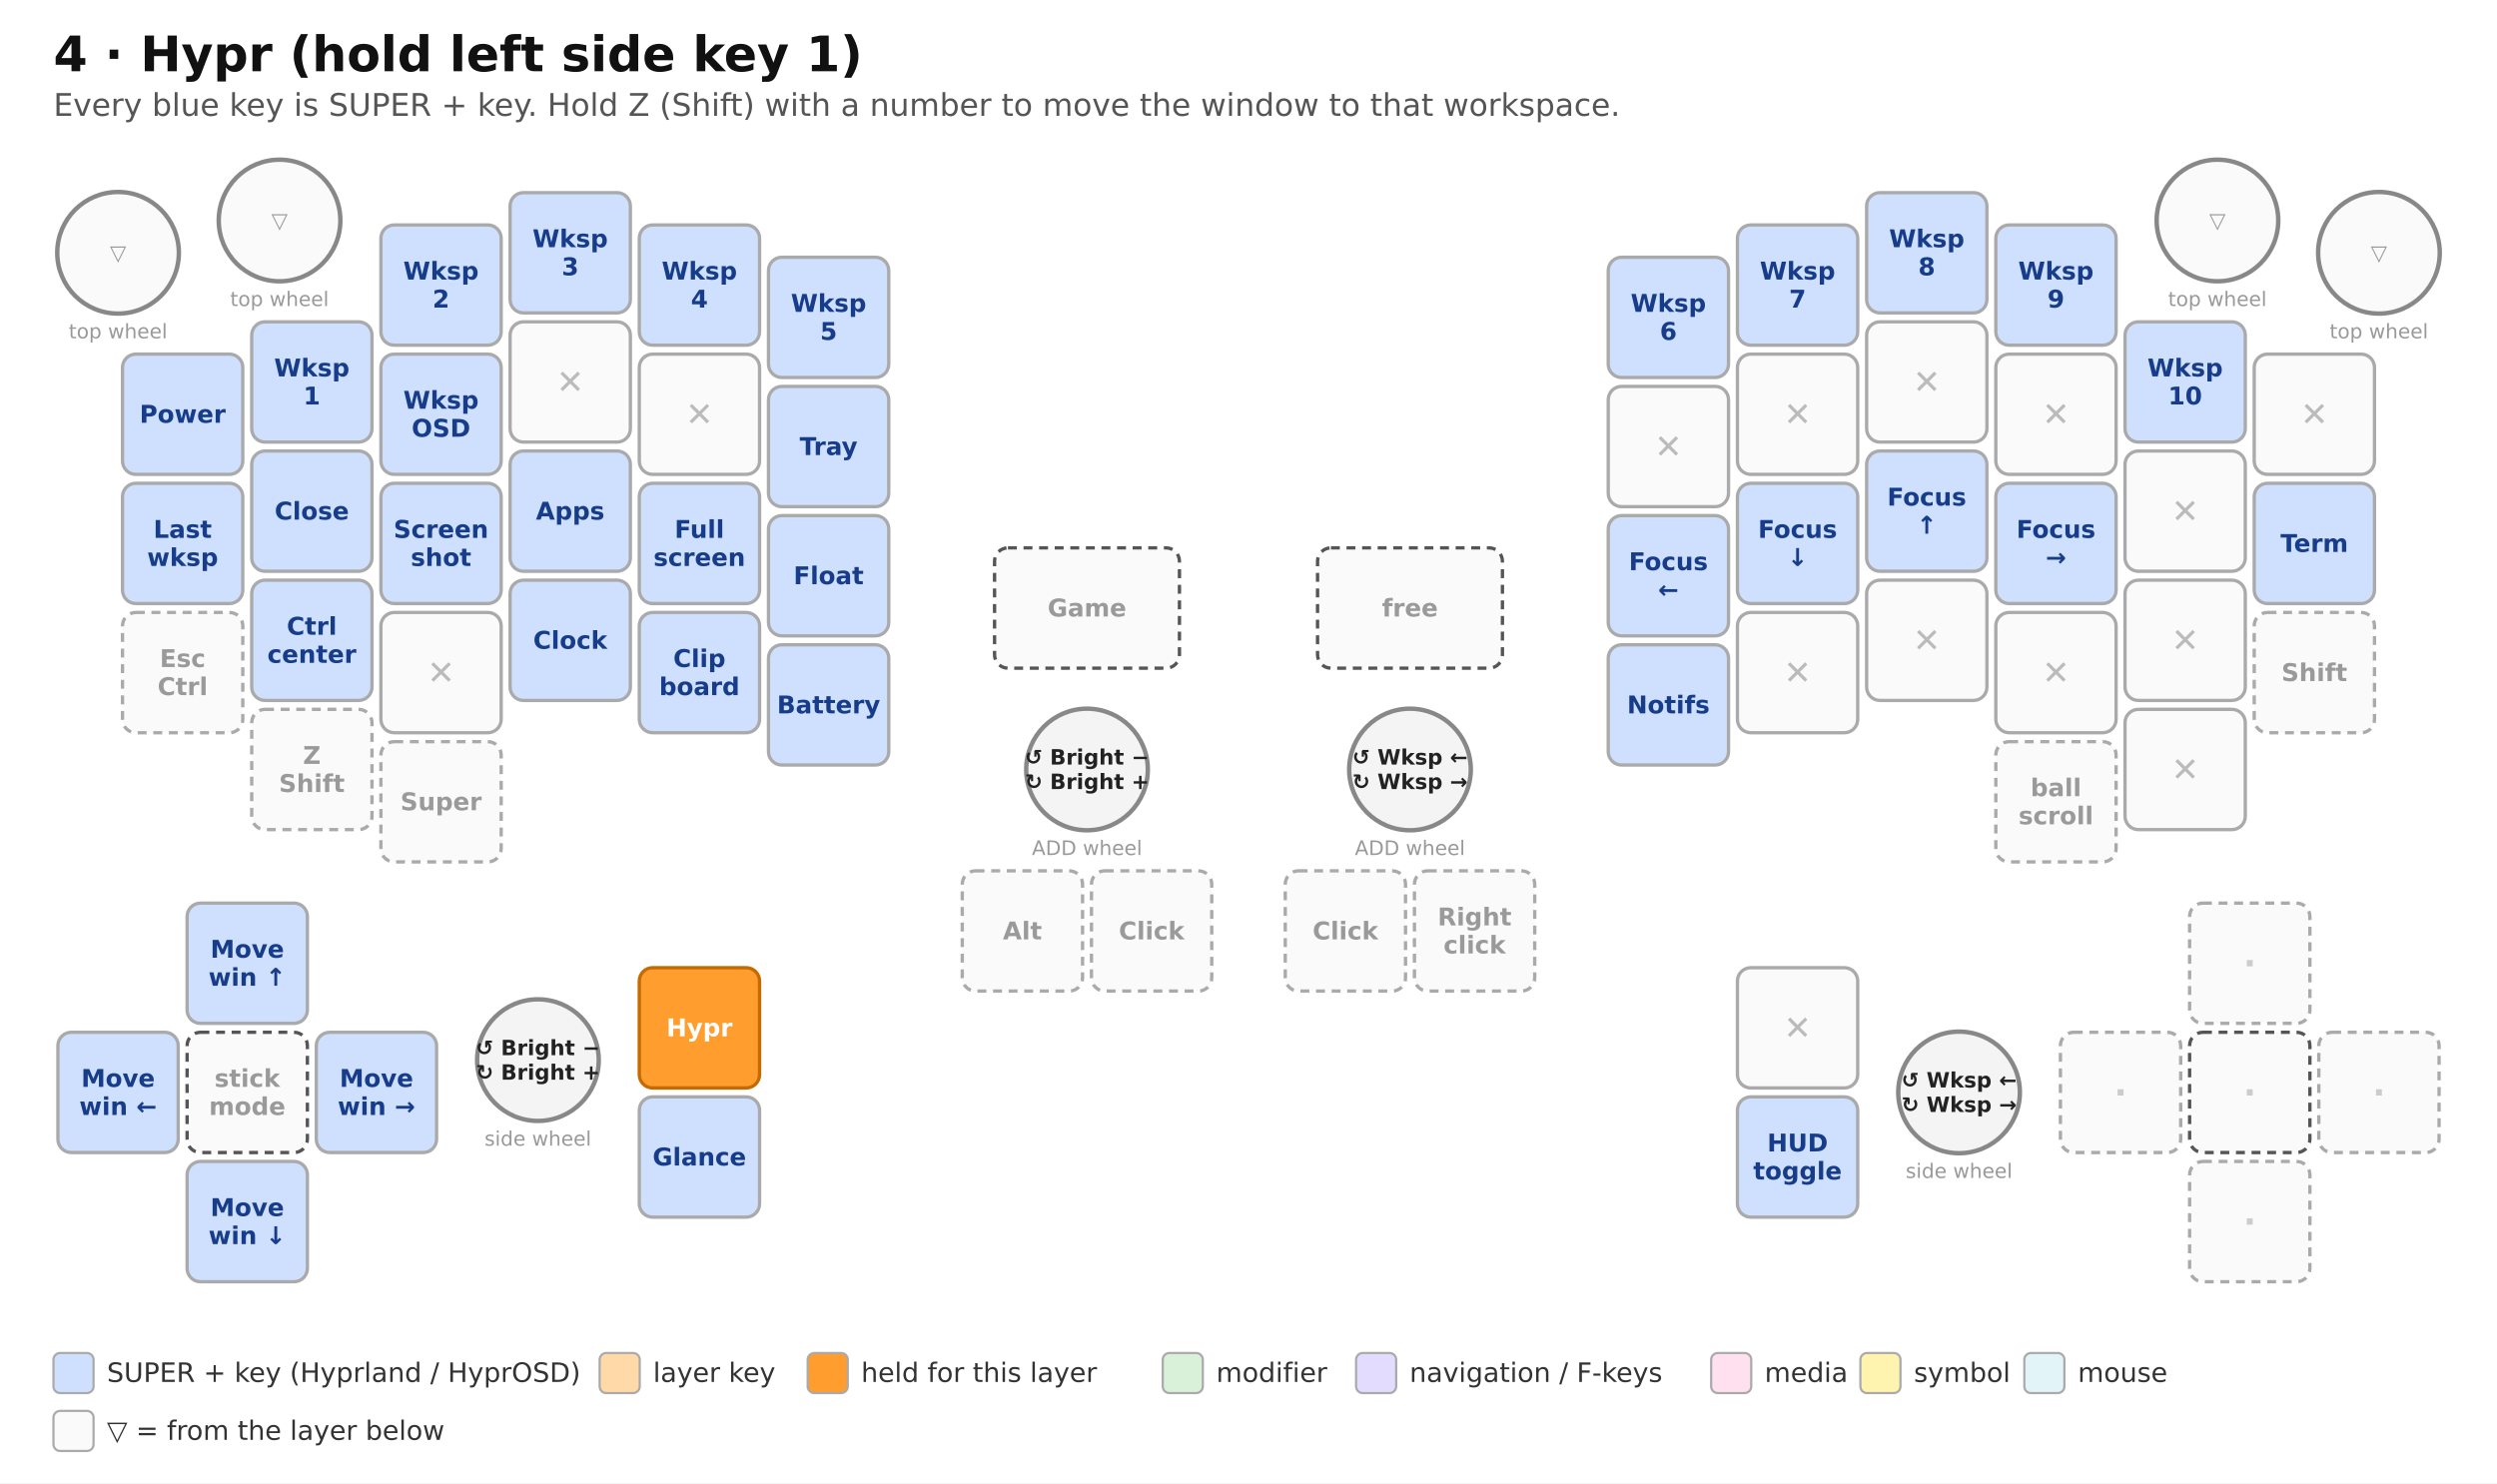
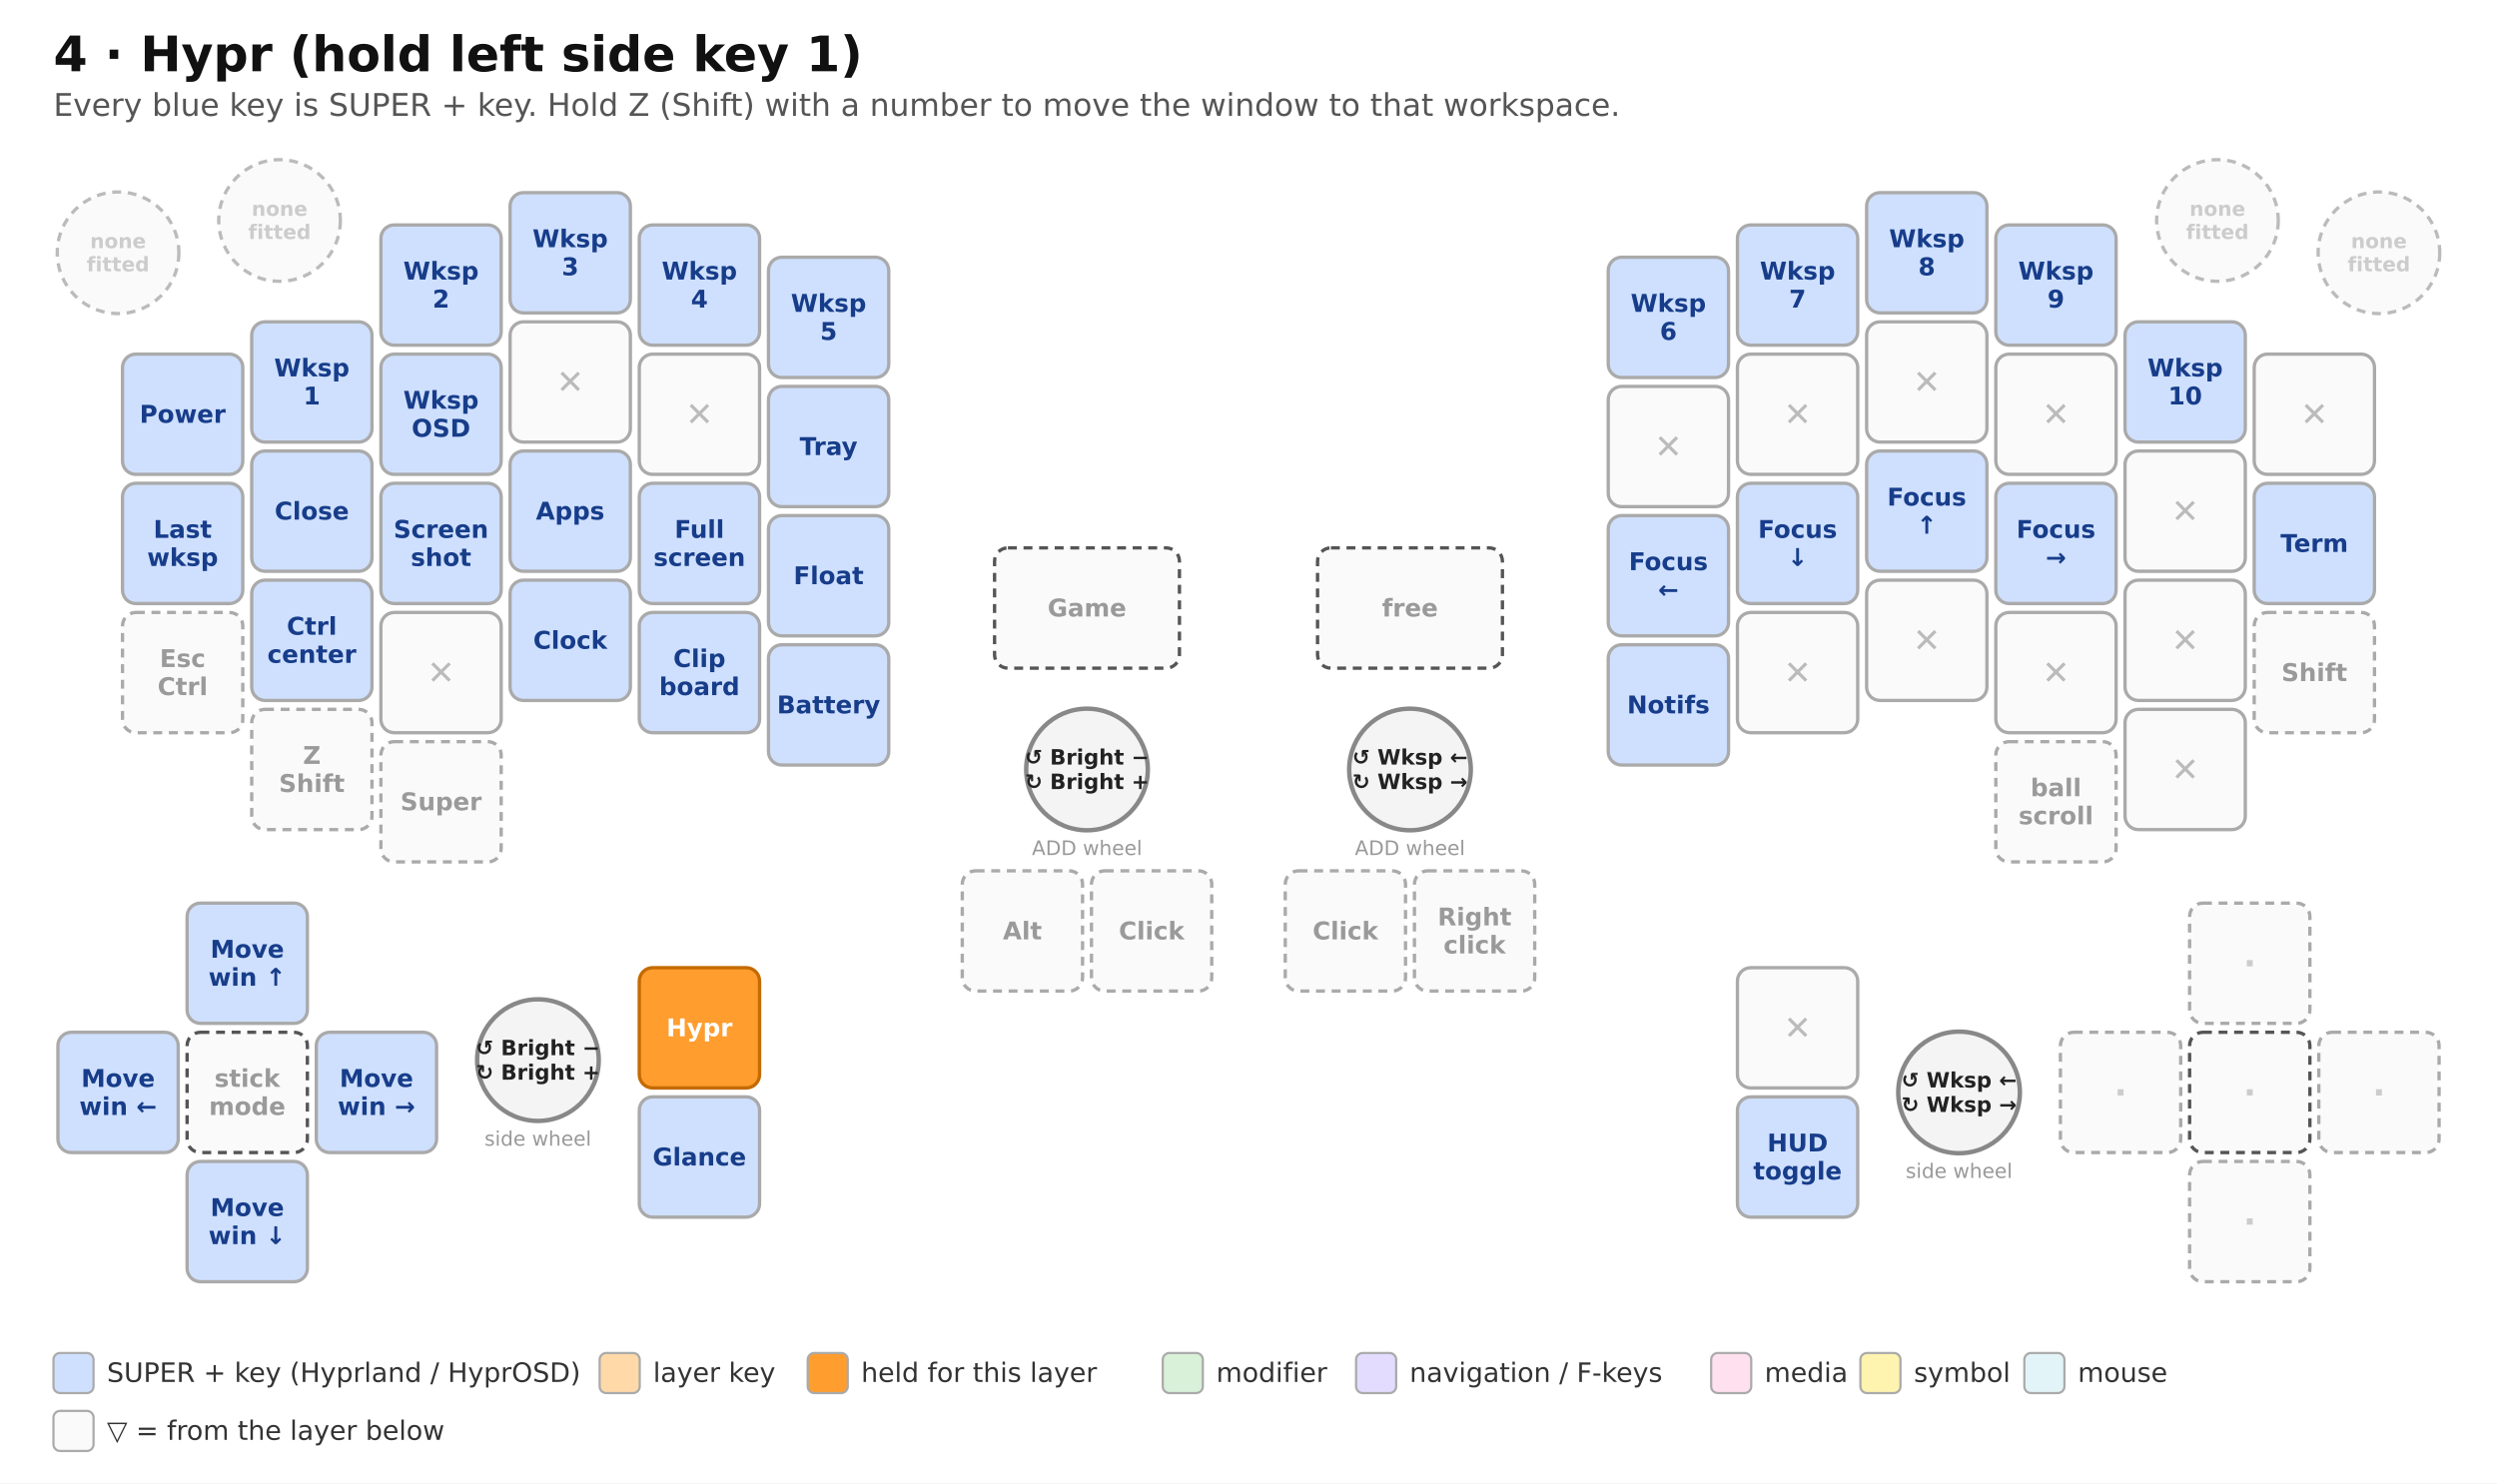
<svg xmlns="http://www.w3.org/2000/svg" width="1121" height="666" font-family="DejaVu Sans, sans-serif">
  <rect width="100%" height="100%" fill="#ffffff" />
  <text x="24" y="32" fill="#111" font-size="22" font-weight="700">4 · Hypr  (hold left side key 1)</text>
  <text x="24" y="52" fill="#555" font-size="14">Every blue key is SUPER + key. Hold Z (Shift) with a number to move the window to that workspace.</text>
-   <circle cx="125.5" cy="99.0" r="27.3" fill="#fafafa" stroke="#888" stroke-width="2" />
-   <text x="125.5" y="99.0" fill="#9a9a9a" font-size="9.5" font-weight="600" text-anchor="middle" dominant-baseline="central">▽</text>
-   <text x="125.5" y="134.3" fill="#999" font-size="9" font-weight="400" text-anchor="middle" dominant-baseline="central">top wheel</text>
-   <circle cx="995.5" cy="99.0" r="27.3" fill="#fafafa" stroke="#888" stroke-width="2" />
-   <text x="995.5" y="99.0" fill="#9a9a9a" font-size="9.5" font-weight="600" text-anchor="middle" dominant-baseline="central">▽</text>
-   <text x="995.5" y="134.3" fill="#999" font-size="9" font-weight="400" text-anchor="middle" dominant-baseline="central">top wheel</text>
-   <circle cx="53.0" cy="113.5" r="27.3" fill="#fafafa" stroke="#888" stroke-width="2" />
-   <text x="53.0" y="113.5" fill="#9a9a9a" font-size="9.5" font-weight="600" text-anchor="middle" dominant-baseline="central">▽</text>
-   <text x="53.0" y="148.8" fill="#999" font-size="9" font-weight="400" text-anchor="middle" dominant-baseline="central">top wheel</text>
+   <circle cx="125.5" cy="99.0" r="27.3" fill="#fafafa" stroke="#bbb" stroke-width="1.5" stroke-dasharray="4 3" />
+   <text x="125.5" y="93.8" fill="#ccc" font-size="9" font-weight="600" text-anchor="middle" dominant-baseline="central">none</text>
+   <text x="125.5" y="104.2" fill="#ccc" font-size="9" font-weight="600" text-anchor="middle" dominant-baseline="central">fitted</text>
+   <circle cx="995.5" cy="99.0" r="27.3" fill="#fafafa" stroke="#bbb" stroke-width="1.5" stroke-dasharray="4 3" />
+   <text x="995.5" y="93.8" fill="#ccc" font-size="9" font-weight="600" text-anchor="middle" dominant-baseline="central">none</text>
+   <text x="995.5" y="104.2" fill="#ccc" font-size="9" font-weight="600" text-anchor="middle" dominant-baseline="central">fitted</text>
+   <circle cx="53.0" cy="113.5" r="27.3" fill="#fafafa" stroke="#bbb" stroke-width="1.5" stroke-dasharray="4 3" />
+   <text x="53.0" y="108.3" fill="#ccc" font-size="9" font-weight="600" text-anchor="middle" dominant-baseline="central">none</text>
+   <text x="53.0" y="118.7" fill="#ccc" font-size="9" font-weight="600" text-anchor="middle" dominant-baseline="central">fitted</text>
  <rect x="229.0" y="86.5" width="54.0" height="54.0" rx="6" fill="#cfe0ff" stroke="#aaa" stroke-width="1.5" />
  <text x="256.0" y="107.2" fill="#173d8a" font-size="11" font-weight="600" text-anchor="middle" dominant-baseline="central">Wksp</text>
  <text x="256.0" y="119.8" fill="#173d8a" font-size="11" font-weight="600" text-anchor="middle" dominant-baseline="central">3</text>
  <rect x="838.0" y="86.5" width="54.0" height="54.0" rx="6" fill="#cfe0ff" stroke="#aaa" stroke-width="1.5" />
  <text x="865.0" y="107.2" fill="#173d8a" font-size="11" font-weight="600" text-anchor="middle" dominant-baseline="central">Wksp</text>
  <text x="865.0" y="119.8" fill="#173d8a" font-size="11" font-weight="600" text-anchor="middle" dominant-baseline="central">8</text>
-   <circle cx="1068.0" cy="113.5" r="27.3" fill="#fafafa" stroke="#888" stroke-width="2" />
-   <text x="1068.0" y="113.5" fill="#9a9a9a" font-size="9.5" font-weight="600" text-anchor="middle" dominant-baseline="central">▽</text>
-   <text x="1068.0" y="148.8" fill="#999" font-size="9" font-weight="400" text-anchor="middle" dominant-baseline="central">top wheel</text>
+   <circle cx="1068.0" cy="113.5" r="27.3" fill="#fafafa" stroke="#bbb" stroke-width="1.5" stroke-dasharray="4 3" />
+   <text x="1068.0" y="108.3" fill="#ccc" font-size="9" font-weight="600" text-anchor="middle" dominant-baseline="central">none</text>
+   <text x="1068.0" y="118.7" fill="#ccc" font-size="9" font-weight="600" text-anchor="middle" dominant-baseline="central">fitted</text>
  <rect x="171.0" y="101.0" width="54.0" height="54.0" rx="6" fill="#cfe0ff" stroke="#aaa" stroke-width="1.5" />
  <text x="198.0" y="121.7" fill="#173d8a" font-size="11" font-weight="600" text-anchor="middle" dominant-baseline="central">Wksp</text>
  <text x="198.0" y="134.3" fill="#173d8a" font-size="11" font-weight="600" text-anchor="middle" dominant-baseline="central">2</text>
  <rect x="287.0" y="101.0" width="54.0" height="54.0" rx="6" fill="#cfe0ff" stroke="#aaa" stroke-width="1.5" />
  <text x="314.0" y="121.7" fill="#173d8a" font-size="11" font-weight="600" text-anchor="middle" dominant-baseline="central">Wksp</text>
  <text x="314.0" y="134.3" fill="#173d8a" font-size="11" font-weight="600" text-anchor="middle" dominant-baseline="central">4</text>
  <rect x="780.0" y="101.0" width="54.0" height="54.0" rx="6" fill="#cfe0ff" stroke="#aaa" stroke-width="1.5" />
  <text x="807.0" y="121.7" fill="#173d8a" font-size="11" font-weight="600" text-anchor="middle" dominant-baseline="central">Wksp</text>
  <text x="807.0" y="134.3" fill="#173d8a" font-size="11" font-weight="600" text-anchor="middle" dominant-baseline="central">7</text>
  <rect x="896.0" y="101.0" width="54.0" height="54.0" rx="6" fill="#cfe0ff" stroke="#aaa" stroke-width="1.5" />
  <text x="923.0" y="121.7" fill="#173d8a" font-size="11" font-weight="600" text-anchor="middle" dominant-baseline="central">Wksp</text>
  <text x="923.0" y="134.3" fill="#173d8a" font-size="11" font-weight="600" text-anchor="middle" dominant-baseline="central">9</text>
  <rect x="345.0" y="115.5" width="54.0" height="54.0" rx="6" fill="#cfe0ff" stroke="#aaa" stroke-width="1.5" />
  <text x="372.0" y="136.2" fill="#173d8a" font-size="11" font-weight="600" text-anchor="middle" dominant-baseline="central">Wksp</text>
  <text x="372.0" y="148.8" fill="#173d8a" font-size="11" font-weight="600" text-anchor="middle" dominant-baseline="central">5</text>
  <rect x="722.0" y="115.5" width="54.0" height="54.0" rx="6" fill="#cfe0ff" stroke="#aaa" stroke-width="1.5" />
  <text x="749.0" y="136.2" fill="#173d8a" font-size="11" font-weight="600" text-anchor="middle" dominant-baseline="central">Wksp</text>
  <text x="749.0" y="148.8" fill="#173d8a" font-size="11" font-weight="600" text-anchor="middle" dominant-baseline="central">6</text>
  <rect x="113.0" y="144.5" width="54.0" height="54.0" rx="6" fill="#cfe0ff" stroke="#aaa" stroke-width="1.5" />
  <text x="140.0" y="165.2" fill="#173d8a" font-size="11" font-weight="600" text-anchor="middle" dominant-baseline="central">Wksp</text>
  <text x="140.0" y="177.8" fill="#173d8a" font-size="11" font-weight="600" text-anchor="middle" dominant-baseline="central">1</text>
  <rect x="229.0" y="144.5" width="54.0" height="54.0" rx="6" fill="#fafafa" stroke="#aaa" stroke-width="1.5" />
  <text x="256.0" y="171.5" fill="#bbb" font-size="15" font-weight="600" text-anchor="middle" dominant-baseline="central">✕</text>
  <rect x="838.0" y="144.5" width="54.0" height="54.0" rx="6" fill="#fafafa" stroke="#aaa" stroke-width="1.5" />
  <text x="865.0" y="171.5" fill="#bbb" font-size="15" font-weight="600" text-anchor="middle" dominant-baseline="central">✕</text>
  <rect x="954.0" y="144.5" width="54.0" height="54.0" rx="6" fill="#cfe0ff" stroke="#aaa" stroke-width="1.5" />
  <text x="981.0" y="165.2" fill="#173d8a" font-size="11" font-weight="600" text-anchor="middle" dominant-baseline="central">Wksp</text>
  <text x="981.0" y="177.8" fill="#173d8a" font-size="11" font-weight="600" text-anchor="middle" dominant-baseline="central">10</text>
  <rect x="55.0" y="159.0" width="54.0" height="54.0" rx="6" fill="#cfe0ff" stroke="#aaa" stroke-width="1.5" />
  <text x="82.0" y="186.0" fill="#173d8a" font-size="11" font-weight="600" text-anchor="middle" dominant-baseline="central">Power</text>
  <rect x="171.0" y="159.0" width="54.0" height="54.0" rx="6" fill="#cfe0ff" stroke="#aaa" stroke-width="1.5" />
  <text x="198.0" y="179.7" fill="#173d8a" font-size="11" font-weight="600" text-anchor="middle" dominant-baseline="central">Wksp</text>
  <text x="198.0" y="192.3" fill="#173d8a" font-size="11" font-weight="600" text-anchor="middle" dominant-baseline="central">OSD</text>
  <rect x="287.0" y="159.0" width="54.0" height="54.0" rx="6" fill="#fafafa" stroke="#aaa" stroke-width="1.5" />
  <text x="314.0" y="186.0" fill="#bbb" font-size="15" font-weight="600" text-anchor="middle" dominant-baseline="central">✕</text>
  <rect x="780.0" y="159.0" width="54.0" height="54.0" rx="6" fill="#fafafa" stroke="#aaa" stroke-width="1.5" />
  <text x="807.0" y="186.0" fill="#bbb" font-size="15" font-weight="600" text-anchor="middle" dominant-baseline="central">✕</text>
  <rect x="896.0" y="159.0" width="54.0" height="54.0" rx="6" fill="#fafafa" stroke="#aaa" stroke-width="1.5" />
  <text x="923.0" y="186.0" fill="#bbb" font-size="15" font-weight="600" text-anchor="middle" dominant-baseline="central">✕</text>
  <rect x="1012.0" y="159.0" width="54.0" height="54.0" rx="6" fill="#fafafa" stroke="#aaa" stroke-width="1.5" />
  <text x="1039.0" y="186.0" fill="#bbb" font-size="15" font-weight="600" text-anchor="middle" dominant-baseline="central">✕</text>
  <rect x="345.0" y="173.5" width="54.0" height="54.0" rx="6" fill="#cfe0ff" stroke="#aaa" stroke-width="1.5" />
  <text x="372.0" y="200.5" fill="#173d8a" font-size="11" font-weight="600" text-anchor="middle" dominant-baseline="central">Tray</text>
  <rect x="722.0" y="173.5" width="54.0" height="54.0" rx="6" fill="#fafafa" stroke="#aaa" stroke-width="1.5" />
  <text x="749.0" y="200.5" fill="#bbb" font-size="15" font-weight="600" text-anchor="middle" dominant-baseline="central">✕</text>
  <rect x="113.0" y="202.5" width="54.0" height="54.0" rx="6" fill="#cfe0ff" stroke="#aaa" stroke-width="1.5" />
  <text x="140.0" y="229.5" fill="#173d8a" font-size="11" font-weight="600" text-anchor="middle" dominant-baseline="central">Close</text>
  <rect x="229.0" y="202.5" width="54.0" height="54.0" rx="6" fill="#cfe0ff" stroke="#aaa" stroke-width="1.5" />
  <text x="256.0" y="229.5" fill="#173d8a" font-size="11" font-weight="600" text-anchor="middle" dominant-baseline="central">Apps</text>
  <rect x="838.0" y="202.5" width="54.0" height="54.0" rx="6" fill="#cfe0ff" stroke="#aaa" stroke-width="1.5" />
  <text x="865.0" y="223.2" fill="#173d8a" font-size="11" font-weight="600" text-anchor="middle" dominant-baseline="central">Focus</text>
  <text x="865.0" y="235.8" fill="#173d8a" font-size="11" font-weight="600" text-anchor="middle" dominant-baseline="central">↑</text>
  <rect x="954.0" y="202.5" width="54.0" height="54.0" rx="6" fill="#fafafa" stroke="#aaa" stroke-width="1.5" />
  <text x="981.0" y="229.5" fill="#bbb" font-size="15" font-weight="600" text-anchor="middle" dominant-baseline="central">✕</text>
  <rect x="55.0" y="217.0" width="54.0" height="54.0" rx="6" fill="#cfe0ff" stroke="#aaa" stroke-width="1.5" />
  <text x="82.0" y="237.7" fill="#173d8a" font-size="11" font-weight="600" text-anchor="middle" dominant-baseline="central">Last</text>
  <text x="82.0" y="250.3" fill="#173d8a" font-size="11" font-weight="600" text-anchor="middle" dominant-baseline="central">wksp</text>
  <rect x="171.0" y="217.0" width="54.0" height="54.0" rx="6" fill="#cfe0ff" stroke="#aaa" stroke-width="1.5" />
  <text x="198.0" y="237.7" fill="#173d8a" font-size="11" font-weight="600" text-anchor="middle" dominant-baseline="central">Screen</text>
  <text x="198.0" y="250.3" fill="#173d8a" font-size="11" font-weight="600" text-anchor="middle" dominant-baseline="central">shot</text>
  <rect x="287.0" y="217.0" width="54.0" height="54.0" rx="6" fill="#cfe0ff" stroke="#aaa" stroke-width="1.5" />
  <text x="314.0" y="237.7" fill="#173d8a" font-size="11" font-weight="600" text-anchor="middle" dominant-baseline="central">Full</text>
  <text x="314.0" y="250.3" fill="#173d8a" font-size="11" font-weight="600" text-anchor="middle" dominant-baseline="central">screen</text>
  <rect x="780.0" y="217.0" width="54.0" height="54.0" rx="6" fill="#cfe0ff" stroke="#aaa" stroke-width="1.5" />
  <text x="807.0" y="237.7" fill="#173d8a" font-size="11" font-weight="600" text-anchor="middle" dominant-baseline="central">Focus</text>
  <text x="807.0" y="250.3" fill="#173d8a" font-size="11" font-weight="600" text-anchor="middle" dominant-baseline="central">↓</text>
  <rect x="896.0" y="217.0" width="54.0" height="54.0" rx="6" fill="#cfe0ff" stroke="#aaa" stroke-width="1.5" />
  <text x="923.0" y="237.7" fill="#173d8a" font-size="11" font-weight="600" text-anchor="middle" dominant-baseline="central">Focus</text>
  <text x="923.0" y="250.3" fill="#173d8a" font-size="11" font-weight="600" text-anchor="middle" dominant-baseline="central">→</text>
  <rect x="1012.0" y="217.0" width="54.0" height="54.0" rx="6" fill="#cfe0ff" stroke="#aaa" stroke-width="1.5" />
  <text x="1039.0" y="244.0" fill="#173d8a" font-size="11" font-weight="600" text-anchor="middle" dominant-baseline="central">Term</text>
  <rect x="345.0" y="231.5" width="54.0" height="54.0" rx="6" fill="#cfe0ff" stroke="#aaa" stroke-width="1.5" />
  <text x="372.0" y="258.5" fill="#173d8a" font-size="11" font-weight="600" text-anchor="middle" dominant-baseline="central">Float</text>
  <rect x="722.0" y="231.5" width="54.0" height="54.0" rx="6" fill="#cfe0ff" stroke="#aaa" stroke-width="1.5" />
  <text x="749.0" y="252.2" fill="#173d8a" font-size="11" font-weight="600" text-anchor="middle" dominant-baseline="central">Focus</text>
  <text x="749.0" y="264.8" fill="#173d8a" font-size="11" font-weight="600" text-anchor="middle" dominant-baseline="central">←</text>
  <rect x="446.5" y="246.0" width="83.0" height="54.0" rx="6" fill="#fafafa" stroke="#555" stroke-width="1.5" stroke-dasharray="4 3" />
  <text x="488.0" y="273.0" fill="#9a9a9a" font-size="11" font-weight="600" text-anchor="middle" dominant-baseline="central">Game</text>
  <rect x="591.5" y="246.0" width="83.0" height="54.0" rx="6" fill="#fafafa" stroke="#555" stroke-width="1.5" stroke-dasharray="4 3" />
  <text x="633.0" y="273.0" fill="#9a9a9a" font-size="11" font-weight="600" text-anchor="middle" dominant-baseline="central">free</text>
  <rect x="113.0" y="260.5" width="54.0" height="54.0" rx="6" fill="#cfe0ff" stroke="#aaa" stroke-width="1.5" />
  <text x="140.0" y="281.2" fill="#173d8a" font-size="11" font-weight="600" text-anchor="middle" dominant-baseline="central">Ctrl</text>
  <text x="140.0" y="293.8" fill="#173d8a" font-size="11" font-weight="600" text-anchor="middle" dominant-baseline="central">center</text>
  <rect x="229.0" y="260.5" width="54.0" height="54.0" rx="6" fill="#cfe0ff" stroke="#aaa" stroke-width="1.5" />
  <text x="256.0" y="287.5" fill="#173d8a" font-size="11" font-weight="600" text-anchor="middle" dominant-baseline="central">Clock</text>
  <rect x="838.0" y="260.5" width="54.0" height="54.0" rx="6" fill="#fafafa" stroke="#aaa" stroke-width="1.5" />
  <text x="865.0" y="287.5" fill="#bbb" font-size="15" font-weight="600" text-anchor="middle" dominant-baseline="central">✕</text>
  <rect x="954.0" y="260.5" width="54.0" height="54.0" rx="6" fill="#fafafa" stroke="#aaa" stroke-width="1.5" />
  <text x="981.0" y="287.5" fill="#bbb" font-size="15" font-weight="600" text-anchor="middle" dominant-baseline="central">✕</text>
  <rect x="55.0" y="275.0" width="54.0" height="54.0" rx="6" fill="#fafafa" stroke="#aaa" stroke-width="1.5" stroke-dasharray="4 3" />
  <text x="82.0" y="295.7" fill="#9a9a9a" font-size="11" font-weight="600" text-anchor="middle" dominant-baseline="central">Esc</text>
  <text x="82.0" y="308.3" fill="#9a9a9a" font-size="11" font-weight="600" text-anchor="middle" dominant-baseline="central">Ctrl</text>
  <rect x="171.0" y="275.0" width="54.0" height="54.0" rx="6" fill="#fafafa" stroke="#aaa" stroke-width="1.5" />
  <text x="198.0" y="302.0" fill="#bbb" font-size="15" font-weight="600" text-anchor="middle" dominant-baseline="central">✕</text>
  <rect x="287.0" y="275.0" width="54.0" height="54.0" rx="6" fill="#cfe0ff" stroke="#aaa" stroke-width="1.5" />
  <text x="314.0" y="295.7" fill="#173d8a" font-size="11" font-weight="600" text-anchor="middle" dominant-baseline="central">Clip</text>
  <text x="314.0" y="308.3" fill="#173d8a" font-size="11" font-weight="600" text-anchor="middle" dominant-baseline="central">board</text>
  <rect x="780.0" y="275.0" width="54.0" height="54.0" rx="6" fill="#fafafa" stroke="#aaa" stroke-width="1.5" />
  <text x="807.0" y="302.0" fill="#bbb" font-size="15" font-weight="600" text-anchor="middle" dominant-baseline="central">✕</text>
  <rect x="896.0" y="275.0" width="54.0" height="54.0" rx="6" fill="#fafafa" stroke="#aaa" stroke-width="1.5" />
  <text x="923.0" y="302.0" fill="#bbb" font-size="15" font-weight="600" text-anchor="middle" dominant-baseline="central">✕</text>
  <rect x="1012.0" y="275.0" width="54.0" height="54.0" rx="6" fill="#fafafa" stroke="#aaa" stroke-width="1.5" stroke-dasharray="4 3" />
  <text x="1039.0" y="302.0" fill="#9a9a9a" font-size="11" font-weight="600" text-anchor="middle" dominant-baseline="central">Shift</text>
  <rect x="345.0" y="289.5" width="54.0" height="54.0" rx="6" fill="#cfe0ff" stroke="#aaa" stroke-width="1.5" />
  <text x="372.0" y="316.5" fill="#173d8a" font-size="11" font-weight="600" text-anchor="middle" dominant-baseline="central">Battery</text>
  <rect x="722.0" y="289.5" width="54.0" height="54.0" rx="6" fill="#cfe0ff" stroke="#aaa" stroke-width="1.5" />
  <text x="749.0" y="316.5" fill="#173d8a" font-size="11" font-weight="600" text-anchor="middle" dominant-baseline="central">Notifs</text>
  <rect x="113.0" y="318.5" width="54.0" height="54.0" rx="6" fill="#fafafa" stroke="#aaa" stroke-width="1.5" stroke-dasharray="4 3" />
  <text x="140.0" y="339.2" fill="#9a9a9a" font-size="11" font-weight="600" text-anchor="middle" dominant-baseline="central">Z</text>
  <text x="140.0" y="351.8" fill="#9a9a9a" font-size="11" font-weight="600" text-anchor="middle" dominant-baseline="central">Shift</text>
  <circle cx="488.0" cy="345.5" r="27.3" fill="#f4f4f4" stroke="#888" stroke-width="2" />
  <text x="488.0" y="340.0" fill="#222" font-size="9.5" font-weight="600" text-anchor="middle" dominant-baseline="central">↺ Bright −</text>
  <text x="488.0" y="351.0" fill="#222" font-size="9.5" font-weight="600" text-anchor="middle" dominant-baseline="central">↻ Bright +</text>
  <text x="488.0" y="380.8" fill="#999" font-size="9" font-weight="400" text-anchor="middle" dominant-baseline="central">ADD wheel</text>
  <circle cx="633.0" cy="345.5" r="27.3" fill="#f4f4f4" stroke="#888" stroke-width="2" />
  <text x="633.0" y="340.0" fill="#222" font-size="9.5" font-weight="600" text-anchor="middle" dominant-baseline="central">↺ Wksp ←</text>
  <text x="633.0" y="351.0" fill="#222" font-size="9.5" font-weight="600" text-anchor="middle" dominant-baseline="central">↻ Wksp →</text>
  <text x="633.0" y="380.8" fill="#999" font-size="9" font-weight="400" text-anchor="middle" dominant-baseline="central">ADD wheel</text>
  <rect x="954.0" y="318.5" width="54.0" height="54.0" rx="6" fill="#fafafa" stroke="#aaa" stroke-width="1.5" />
  <text x="981.0" y="345.5" fill="#bbb" font-size="15" font-weight="600" text-anchor="middle" dominant-baseline="central">✕</text>
  <rect x="171.0" y="333.0" width="54.0" height="54.0" rx="6" fill="#fafafa" stroke="#aaa" stroke-width="1.5" stroke-dasharray="4 3" />
  <text x="198.0" y="360.0" fill="#9a9a9a" font-size="11" font-weight="600" text-anchor="middle" dominant-baseline="central">Super</text>
  <rect x="896.0" y="333.0" width="54.0" height="54.0" rx="6" fill="#fafafa" stroke="#aaa" stroke-width="1.5" stroke-dasharray="4 3" />
  <text x="923.0" y="353.7" fill="#9a9a9a" font-size="11" font-weight="600" text-anchor="middle" dominant-baseline="central">ball</text>
  <text x="923.0" y="366.3" fill="#9a9a9a" font-size="11" font-weight="600" text-anchor="middle" dominant-baseline="central">scroll</text>
  <rect x="432.0" y="391.0" width="54.0" height="54.0" rx="6" fill="#fafafa" stroke="#aaa" stroke-width="1.5" stroke-dasharray="4 3" />
  <text x="459.0" y="418.0" fill="#9a9a9a" font-size="11" font-weight="600" text-anchor="middle" dominant-baseline="central">Alt</text>
  <rect x="490.0" y="391.0" width="54.0" height="54.0" rx="6" fill="#fafafa" stroke="#aaa" stroke-width="1.5" stroke-dasharray="4 3" />
  <text x="517.0" y="418.0" fill="#9a9a9a" font-size="11" font-weight="600" text-anchor="middle" dominant-baseline="central">Click</text>
  <rect x="577.0" y="391.0" width="54.0" height="54.0" rx="6" fill="#fafafa" stroke="#aaa" stroke-width="1.5" stroke-dasharray="4 3" />
  <text x="604.0" y="418.0" fill="#9a9a9a" font-size="11" font-weight="600" text-anchor="middle" dominant-baseline="central">Click</text>
  <rect x="635.0" y="391.0" width="54.0" height="54.0" rx="6" fill="#fafafa" stroke="#aaa" stroke-width="1.5" stroke-dasharray="4 3" />
  <text x="662.0" y="411.7" fill="#9a9a9a" font-size="11" font-weight="600" text-anchor="middle" dominant-baseline="central">Right</text>
  <text x="662.0" y="424.3" fill="#9a9a9a" font-size="11" font-weight="600" text-anchor="middle" dominant-baseline="central">click</text>
  <rect x="84.0" y="405.5" width="54.0" height="54.0" rx="6" fill="#cfe0ff" stroke="#aaa" stroke-width="1.5" />
  <text x="111.0" y="426.2" fill="#173d8a" font-size="11" font-weight="600" text-anchor="middle" dominant-baseline="central">Move</text>
  <text x="111.0" y="438.8" fill="#173d8a" font-size="11" font-weight="600" text-anchor="middle" dominant-baseline="central">win ↑</text>
  <rect x="983.0" y="405.5" width="54.0" height="54.0" rx="6" fill="#fafafa" stroke="#aaa" stroke-width="1.5" stroke-dasharray="4 3" />
  <text x="1010.0" y="432.5" fill="#ccc" font-size="15" font-weight="600" text-anchor="middle" dominant-baseline="central">·</text>
  <rect x="287.0" y="434.5" width="54.0" height="54.0" rx="6" fill="#ff9d2e" stroke="#c46a00" stroke-width="1.5" />
  <text x="314.0" y="461.5" fill="#fff" font-size="11" font-weight="600" text-anchor="middle" dominant-baseline="central">Hypr</text>
  <rect x="780.0" y="434.5" width="54.0" height="54.0" rx="6" fill="#fafafa" stroke="#aaa" stroke-width="1.5" />
  <text x="807.0" y="461.5" fill="#bbb" font-size="15" font-weight="600" text-anchor="middle" dominant-baseline="central">✕</text>
  <circle cx="241.5" cy="476.0" r="27.3" fill="#f4f4f4" stroke="#888" stroke-width="2" />
  <text x="241.5" y="470.5" fill="#222" font-size="9.5" font-weight="600" text-anchor="middle" dominant-baseline="central">↺ Bright −</text>
  <text x="241.5" y="481.5" fill="#222" font-size="9.5" font-weight="600" text-anchor="middle" dominant-baseline="central">↻ Bright +</text>
  <text x="241.5" y="511.3" fill="#999" font-size="9" font-weight="400" text-anchor="middle" dominant-baseline="central">side wheel</text>
  <rect x="26.0" y="463.5" width="54.0" height="54.0" rx="6" fill="#cfe0ff" stroke="#aaa" stroke-width="1.5" />
  <text x="53.0" y="484.2" fill="#173d8a" font-size="11" font-weight="600" text-anchor="middle" dominant-baseline="central">Move</text>
  <text x="53.0" y="496.8" fill="#173d8a" font-size="11" font-weight="600" text-anchor="middle" dominant-baseline="central">win ←</text>
  <rect x="84.0" y="463.5" width="54.0" height="54.0" rx="6" fill="#fafafa" stroke="#555" stroke-width="1.5" stroke-dasharray="4 3" />
  <text x="111.0" y="484.2" fill="#9a9a9a" font-size="11" font-weight="600" text-anchor="middle" dominant-baseline="central">stick</text>
  <text x="111.0" y="496.8" fill="#9a9a9a" font-size="11" font-weight="600" text-anchor="middle" dominant-baseline="central">mode</text>
  <rect x="142.0" y="463.5" width="54.0" height="54.0" rx="6" fill="#cfe0ff" stroke="#aaa" stroke-width="1.5" />
  <text x="169.0" y="484.2" fill="#173d8a" font-size="11" font-weight="600" text-anchor="middle" dominant-baseline="central">Move</text>
  <text x="169.0" y="496.8" fill="#173d8a" font-size="11" font-weight="600" text-anchor="middle" dominant-baseline="central">win →</text>
  <circle cx="879.5" cy="490.5" r="27.3" fill="#f4f4f4" stroke="#888" stroke-width="2" />
  <text x="879.5" y="485.0" fill="#222" font-size="9.5" font-weight="600" text-anchor="middle" dominant-baseline="central">↺ Wksp ←</text>
  <text x="879.5" y="496.0" fill="#222" font-size="9.5" font-weight="600" text-anchor="middle" dominant-baseline="central">↻ Wksp →</text>
  <text x="879.5" y="525.8" fill="#999" font-size="9" font-weight="400" text-anchor="middle" dominant-baseline="central">side wheel</text>
  <rect x="925.0" y="463.5" width="54.0" height="54.0" rx="6" fill="#fafafa" stroke="#aaa" stroke-width="1.5" stroke-dasharray="4 3" />
  <text x="952.0" y="490.5" fill="#ccc" font-size="15" font-weight="600" text-anchor="middle" dominant-baseline="central">·</text>
  <rect x="983.0" y="463.5" width="54.0" height="54.0" rx="6" fill="#fafafa" stroke="#555" stroke-width="1.5" stroke-dasharray="4 3" />
  <text x="1010.0" y="490.5" fill="#ccc" font-size="15" font-weight="600" text-anchor="middle" dominant-baseline="central">·</text>
  <rect x="1041.0" y="463.5" width="54.0" height="54.0" rx="6" fill="#fafafa" stroke="#aaa" stroke-width="1.5" stroke-dasharray="4 3" />
  <text x="1068.0" y="490.5" fill="#ccc" font-size="15" font-weight="600" text-anchor="middle" dominant-baseline="central">·</text>
  <rect x="287.0" y="492.5" width="54.0" height="54.0" rx="6" fill="#cfe0ff" stroke="#aaa" stroke-width="1.5" />
  <text x="314.0" y="519.5" fill="#173d8a" font-size="11" font-weight="600" text-anchor="middle" dominant-baseline="central">Glance</text>
  <rect x="780.0" y="492.5" width="54.0" height="54.0" rx="6" fill="#cfe0ff" stroke="#aaa" stroke-width="1.5" />
  <text x="807.0" y="513.2" fill="#173d8a" font-size="11" font-weight="600" text-anchor="middle" dominant-baseline="central">HUD</text>
  <text x="807.0" y="525.8" fill="#173d8a" font-size="11" font-weight="600" text-anchor="middle" dominant-baseline="central">toggle</text>
  <rect x="84.0" y="521.5" width="54.0" height="54.0" rx="6" fill="#cfe0ff" stroke="#aaa" stroke-width="1.5" />
  <text x="111.0" y="542.2" fill="#173d8a" font-size="11" font-weight="600" text-anchor="middle" dominant-baseline="central">Move</text>
  <text x="111.0" y="554.8" fill="#173d8a" font-size="11" font-weight="600" text-anchor="middle" dominant-baseline="central">win ↓</text>
  <rect x="983.0" y="521.5" width="54.0" height="54.0" rx="6" fill="#fafafa" stroke="#aaa" stroke-width="1.5" stroke-dasharray="4 3" />
  <text x="1010.0" y="548.5" fill="#ccc" font-size="15" font-weight="600" text-anchor="middle" dominant-baseline="central">·</text>
  <rect x="24" y="607.5" width="18" height="18" rx="3" fill="#cfe0ff" stroke="#aaa" />
  <text x="48" y="620.5" font-size="12" fill="#333">SUPER + key (Hyprland / HyprOSD)</text>
  <rect x="269.2" y="607.5" width="18" height="18" rx="3" fill="#ffd9a8" stroke="#aaa" />
  <text x="293.2" y="620.5" font-size="12" fill="#333">layer key</text>
  <rect x="362.6" y="607.5" width="18" height="18" rx="3" fill="#ff9d2e" stroke="#aaa" />
  <text x="386.6" y="620.5" font-size="12" fill="#333">held for this layer</text>
  <rect x="522.0" y="607.5" width="18" height="18" rx="3" fill="#d9f0d9" stroke="#aaa" />
  <text x="546.0" y="620.5" font-size="12" fill="#333">modifier</text>
  <rect x="608.8" y="607.5" width="18" height="18" rx="3" fill="#e3dcff" stroke="#aaa" />
  <text x="632.8" y="620.5" font-size="12" fill="#333">navigation / F-keys</text>
  <rect x="768.2" y="607.5" width="18" height="18" rx="3" fill="#ffe0ef" stroke="#aaa" />
  <text x="792.2" y="620.5" font-size="12" fill="#333">media</text>
  <rect x="835.2" y="607.5" width="18" height="18" rx="3" fill="#fff3b0" stroke="#aaa" />
  <text x="859.2" y="620.5" font-size="12" fill="#333">symbol</text>
  <rect x="908.8" y="607.5" width="18" height="18" rx="3" fill="#e2f4f7" stroke="#aaa" />
  <text x="932.8" y="620.5" font-size="12" fill="#333">mouse</text>
  <rect x="24" y="633.5" width="18" height="18" rx="3" fill="#fafafa" stroke="#aaa" />
  <text x="48" y="646.5" font-size="12" fill="#333">▽ = from the layer below</text>
</svg>
